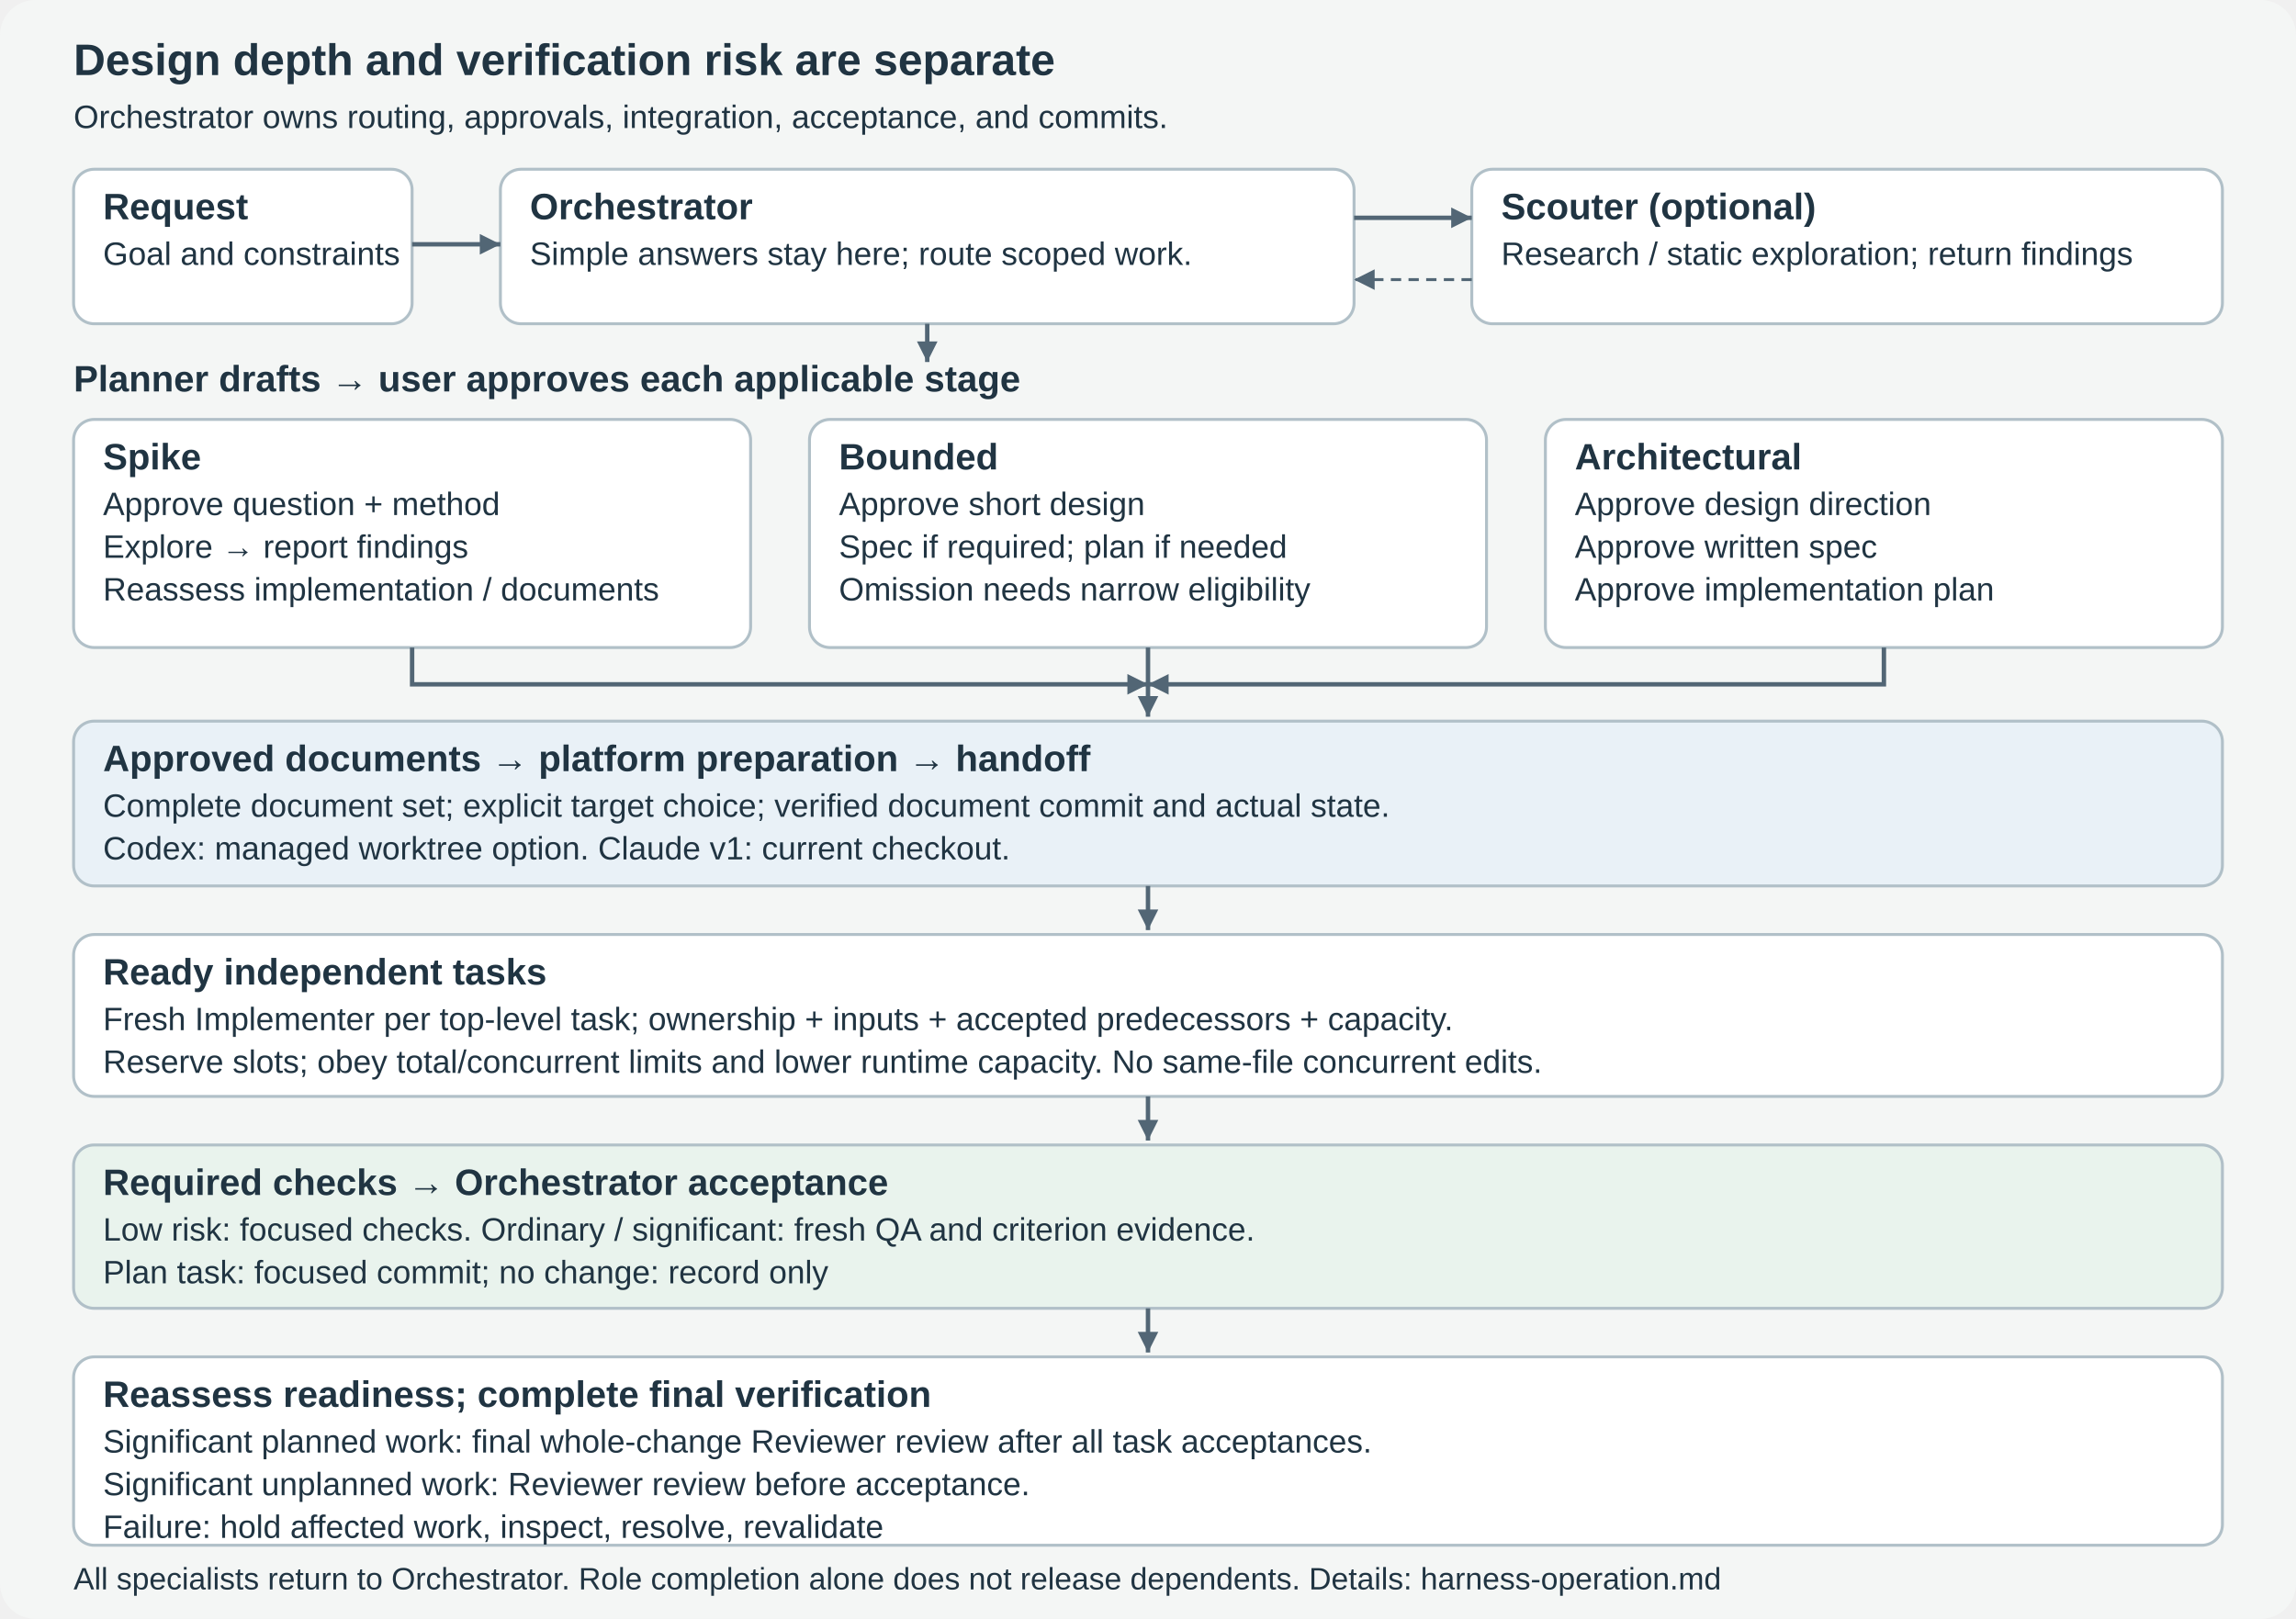
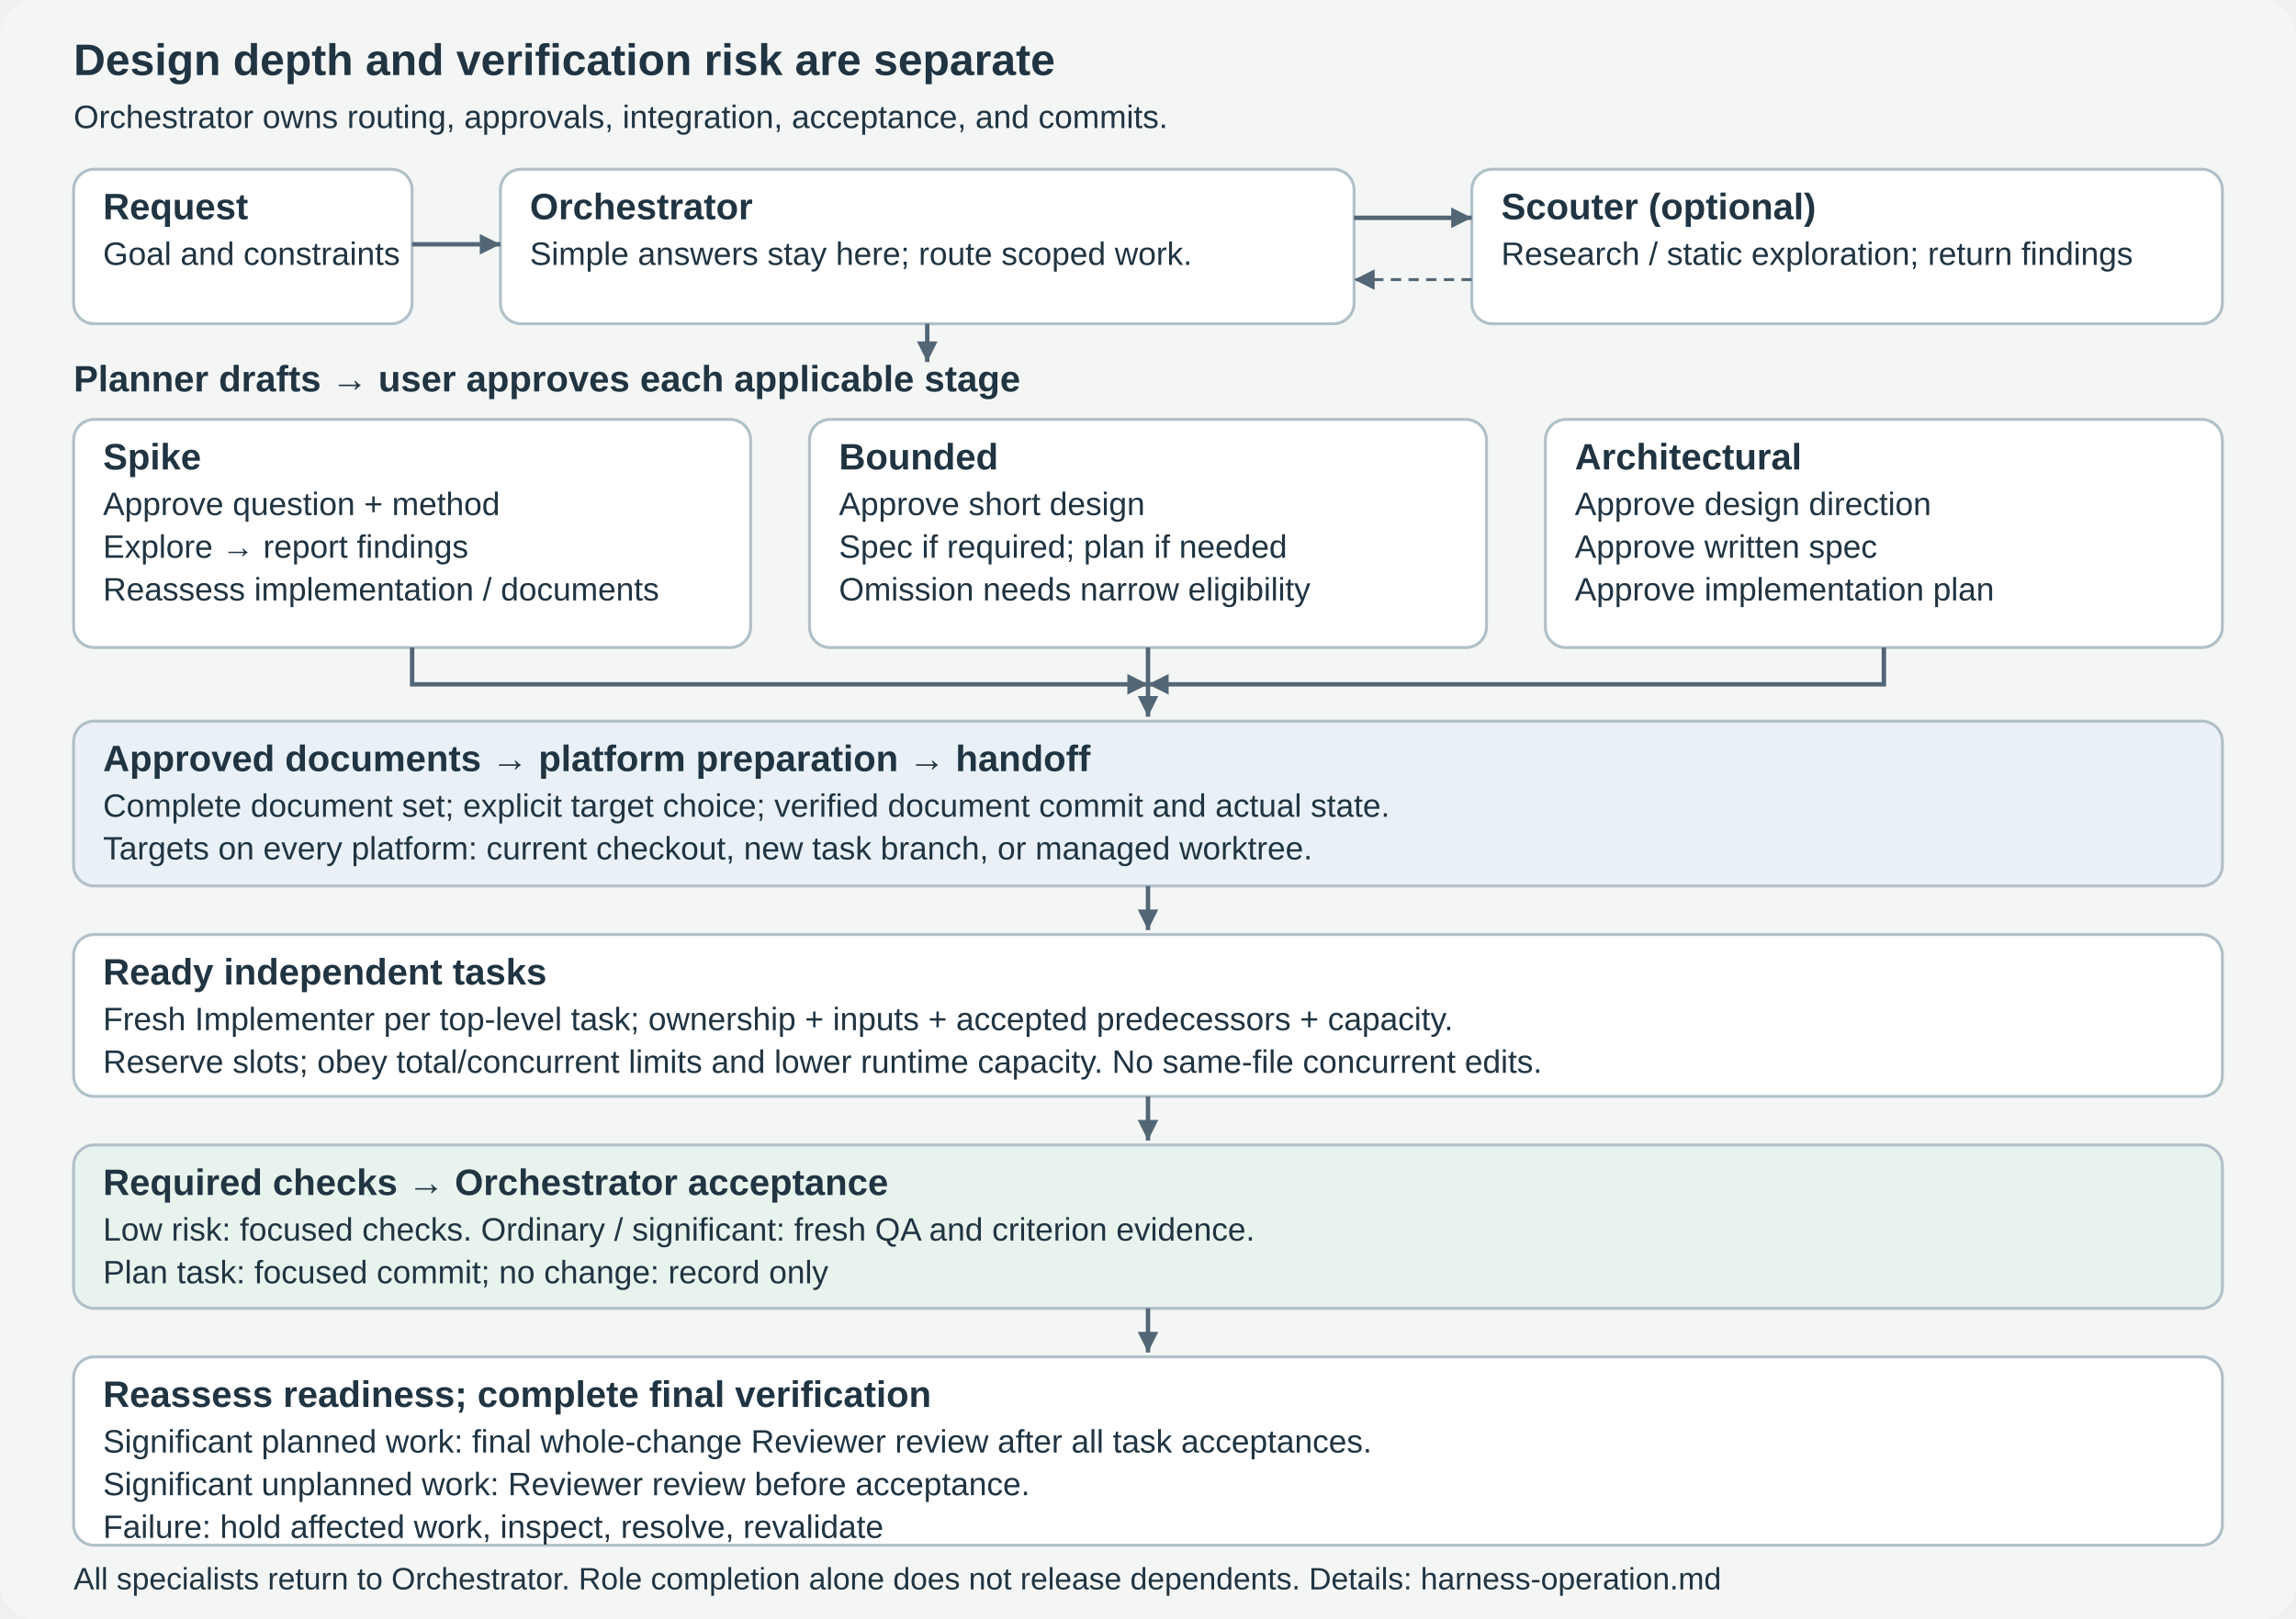
<svg xmlns="http://www.w3.org/2000/svg" viewBox="0 0 1560 1100" width="1560" height="1100" role="img" aria-labelledby="title description">
  <defs>
    <style>text{font-family:Arial,Helvetica,sans-serif;fill:#203442} .heading{font-size:30px;font-weight:700} .label{font-size:25px;font-weight:700} .detail{font-size:22px} .note{font-size:21px} .flow{fill:none;stroke:#526675;stroke-width:3} .return{fill:none;stroke:#526675;stroke-width:2;stroke-dasharray:7 5} .card{fill:white;stroke:#b1c0c8;stroke-width:2}</style>
  </defs>
  <rect width="1560" height="1100" rx="24" fill="#f4f6f5" />
  <text x="50" y="51" class="heading">Design depth and verification risk are separate</text>
  <text x="50" y="87" class="detail">Orchestrator owns routing, approvals, integration, acceptance, and commits.</text>
  <rect x="50" y="115" width="230" height="105" rx="14" class="card" />
  <text x="70" y="149" class="label">Request</text>
  <text x="70" y="180" class="detail">Goal and constraints</text>
  <rect x="340" y="115" width="580" height="105" rx="14" class="card" />
  <text x="360" y="149" class="label">Orchestrator</text>
  <text x="360" y="180" class="detail">Simple answers stay here; route scoped work.</text>
  <rect x="1000" y="115" width="510" height="105" rx="14" class="card" />
  <text x="1020" y="149" class="label">Scouter (optional)</text>
  <text x="1020" y="180" class="detail">Research / static exploration; return findings</text>
  <g class="connector">
    <path class="flow" d="M280 166 H340" />
    <polygon points="340,166 326,159 326,173" fill="#526675" />
  </g>
  <g class="connector">
    <path class="flow" d="M920 148 H1000" />
    <polygon points="1000,148 986,141 986,155" fill="#526675" />
  </g>
  <g class="connector">
    <path class="return" d="M1000 190 H920" />
    <polygon points="920,190 934,183 934,197" fill="#526675" />
  </g>
  <text x="50" y="266" class="label">Planner drafts → user approves each applicable stage</text>
  <rect x="50" y="285" width="460" height="155" rx="14" class="card" />
  <text x="70" y="319" class="label">Spike</text>
  <text x="70" y="350" class="detail">Approve question + method</text>
  <text x="70" y="379" class="detail">Explore → report findings</text>
  <text x="70" y="408" class="detail">Reassess implementation / documents</text>
  <rect x="550" y="285" width="460" height="155" rx="14" class="card" />
  <text x="570" y="319" class="label">Bounded</text>
  <text x="570" y="350" class="detail">Approve short design</text>
  <text x="570" y="379" class="detail">Spec if required; plan if needed</text>
  <text x="570" y="408" class="detail">Omission needs narrow eligibility</text>
  <rect x="1050" y="285" width="460" height="155" rx="14" class="card" />
  <text x="1070" y="319" class="label">Architectural</text>
  <text x="1070" y="350" class="detail">Approve design direction</text>
  <text x="1070" y="379" class="detail">Approve written spec</text>
  <text x="1070" y="408" class="detail">Approve implementation plan</text>
  <g class="connector">
    <path class="flow" d="M630 220 V246" />
    <polygon points="630,246 623,232 637,232" fill="#526675" />
  </g>
  <g class="connector">
    <path class="flow" d="M280 440 V465 H780" />
    <polygon points="780,465 766,458 766,472" fill="#526675" />
  </g>
  <g class="connector">
    <path class="flow" d="M1280 440 V465 H780" />
    <polygon points="780,465 794,458 794,472" fill="#526675" />
  </g>
  <g class="connector">
    <path class="flow" d="M780 440 V487" />
    <polygon points="780,487 773,473 787,473" fill="#526675" />
  </g>
  <rect x="50" y="490" width="1460" height="112" rx="14" class="card" style="fill:#e9f1f7" />
  <text x="70" y="524" class="label">Approved documents → platform preparation → handoff</text>
  <text x="70" y="555" class="detail">Complete document set; explicit target choice; verified document commit and actual state.</text>
-   <text x="70" y="584" class="detail">Codex: managed worktree option. Claude v1: current checkout.</text>
+   <text x="70" y="584" class="detail">Targets on every platform: current checkout, new task branch, or managed worktree.</text>
  <g class="connector">
    <path class="flow" d="M780 602 V632" />
    <polygon points="780,632 773,618 787,618" fill="#526675" />
  </g>
  <rect x="50" y="635" width="1460" height="110" rx="14" class="card" />
  <text x="70" y="669" class="label">Ready independent tasks</text>
  <text x="70" y="700" class="detail">Fresh Implementer per top-level task; ownership + inputs + accepted predecessors + capacity.</text>
  <text x="70" y="729" class="detail">Reserve slots; obey total/concurrent limits and lower runtime capacity. No same-file concurrent edits.</text>
  <g class="connector">
    <path class="flow" d="M780 745 V775" />
    <polygon points="780,775 773,761 787,761" fill="#526675" />
  </g>
  <rect x="50" y="778" width="1460" height="111" rx="14" class="card" style="fill:#e9f3ed" />
  <text x="70" y="812" class="label">Required checks → Orchestrator acceptance</text>
  <text x="70" y="843" class="detail">Low risk: focused checks. Ordinary / significant: fresh QA and criterion evidence.</text>
  <text x="70" y="872" class="detail">Plan task: focused commit; no change: record only</text>
  <g class="connector">
    <path class="flow" d="M780 889 V919" />
    <polygon points="780,919 773,905 787,905" fill="#526675" />
  </g>
  <rect x="50" y="922" width="1460" height="128" rx="14" class="card" />
  <text x="70" y="956" class="label">Reassess readiness; complete final verification</text>
  <text x="70" y="987" class="detail">Significant planned work: final whole-change Reviewer review after all task acceptances.</text>
  <text x="70" y="1016" class="detail">Significant unplanned work: Reviewer review before acceptance.</text>
  <text x="70" y="1045" class="detail">Failure: hold affected work, inspect, resolve, revalidate</text>
  <text x="50" y="1080" class="note">All specialists return to Orchestrator. Role completion alone does not release dependents. Details: harness-operation.md</text>
</svg>
